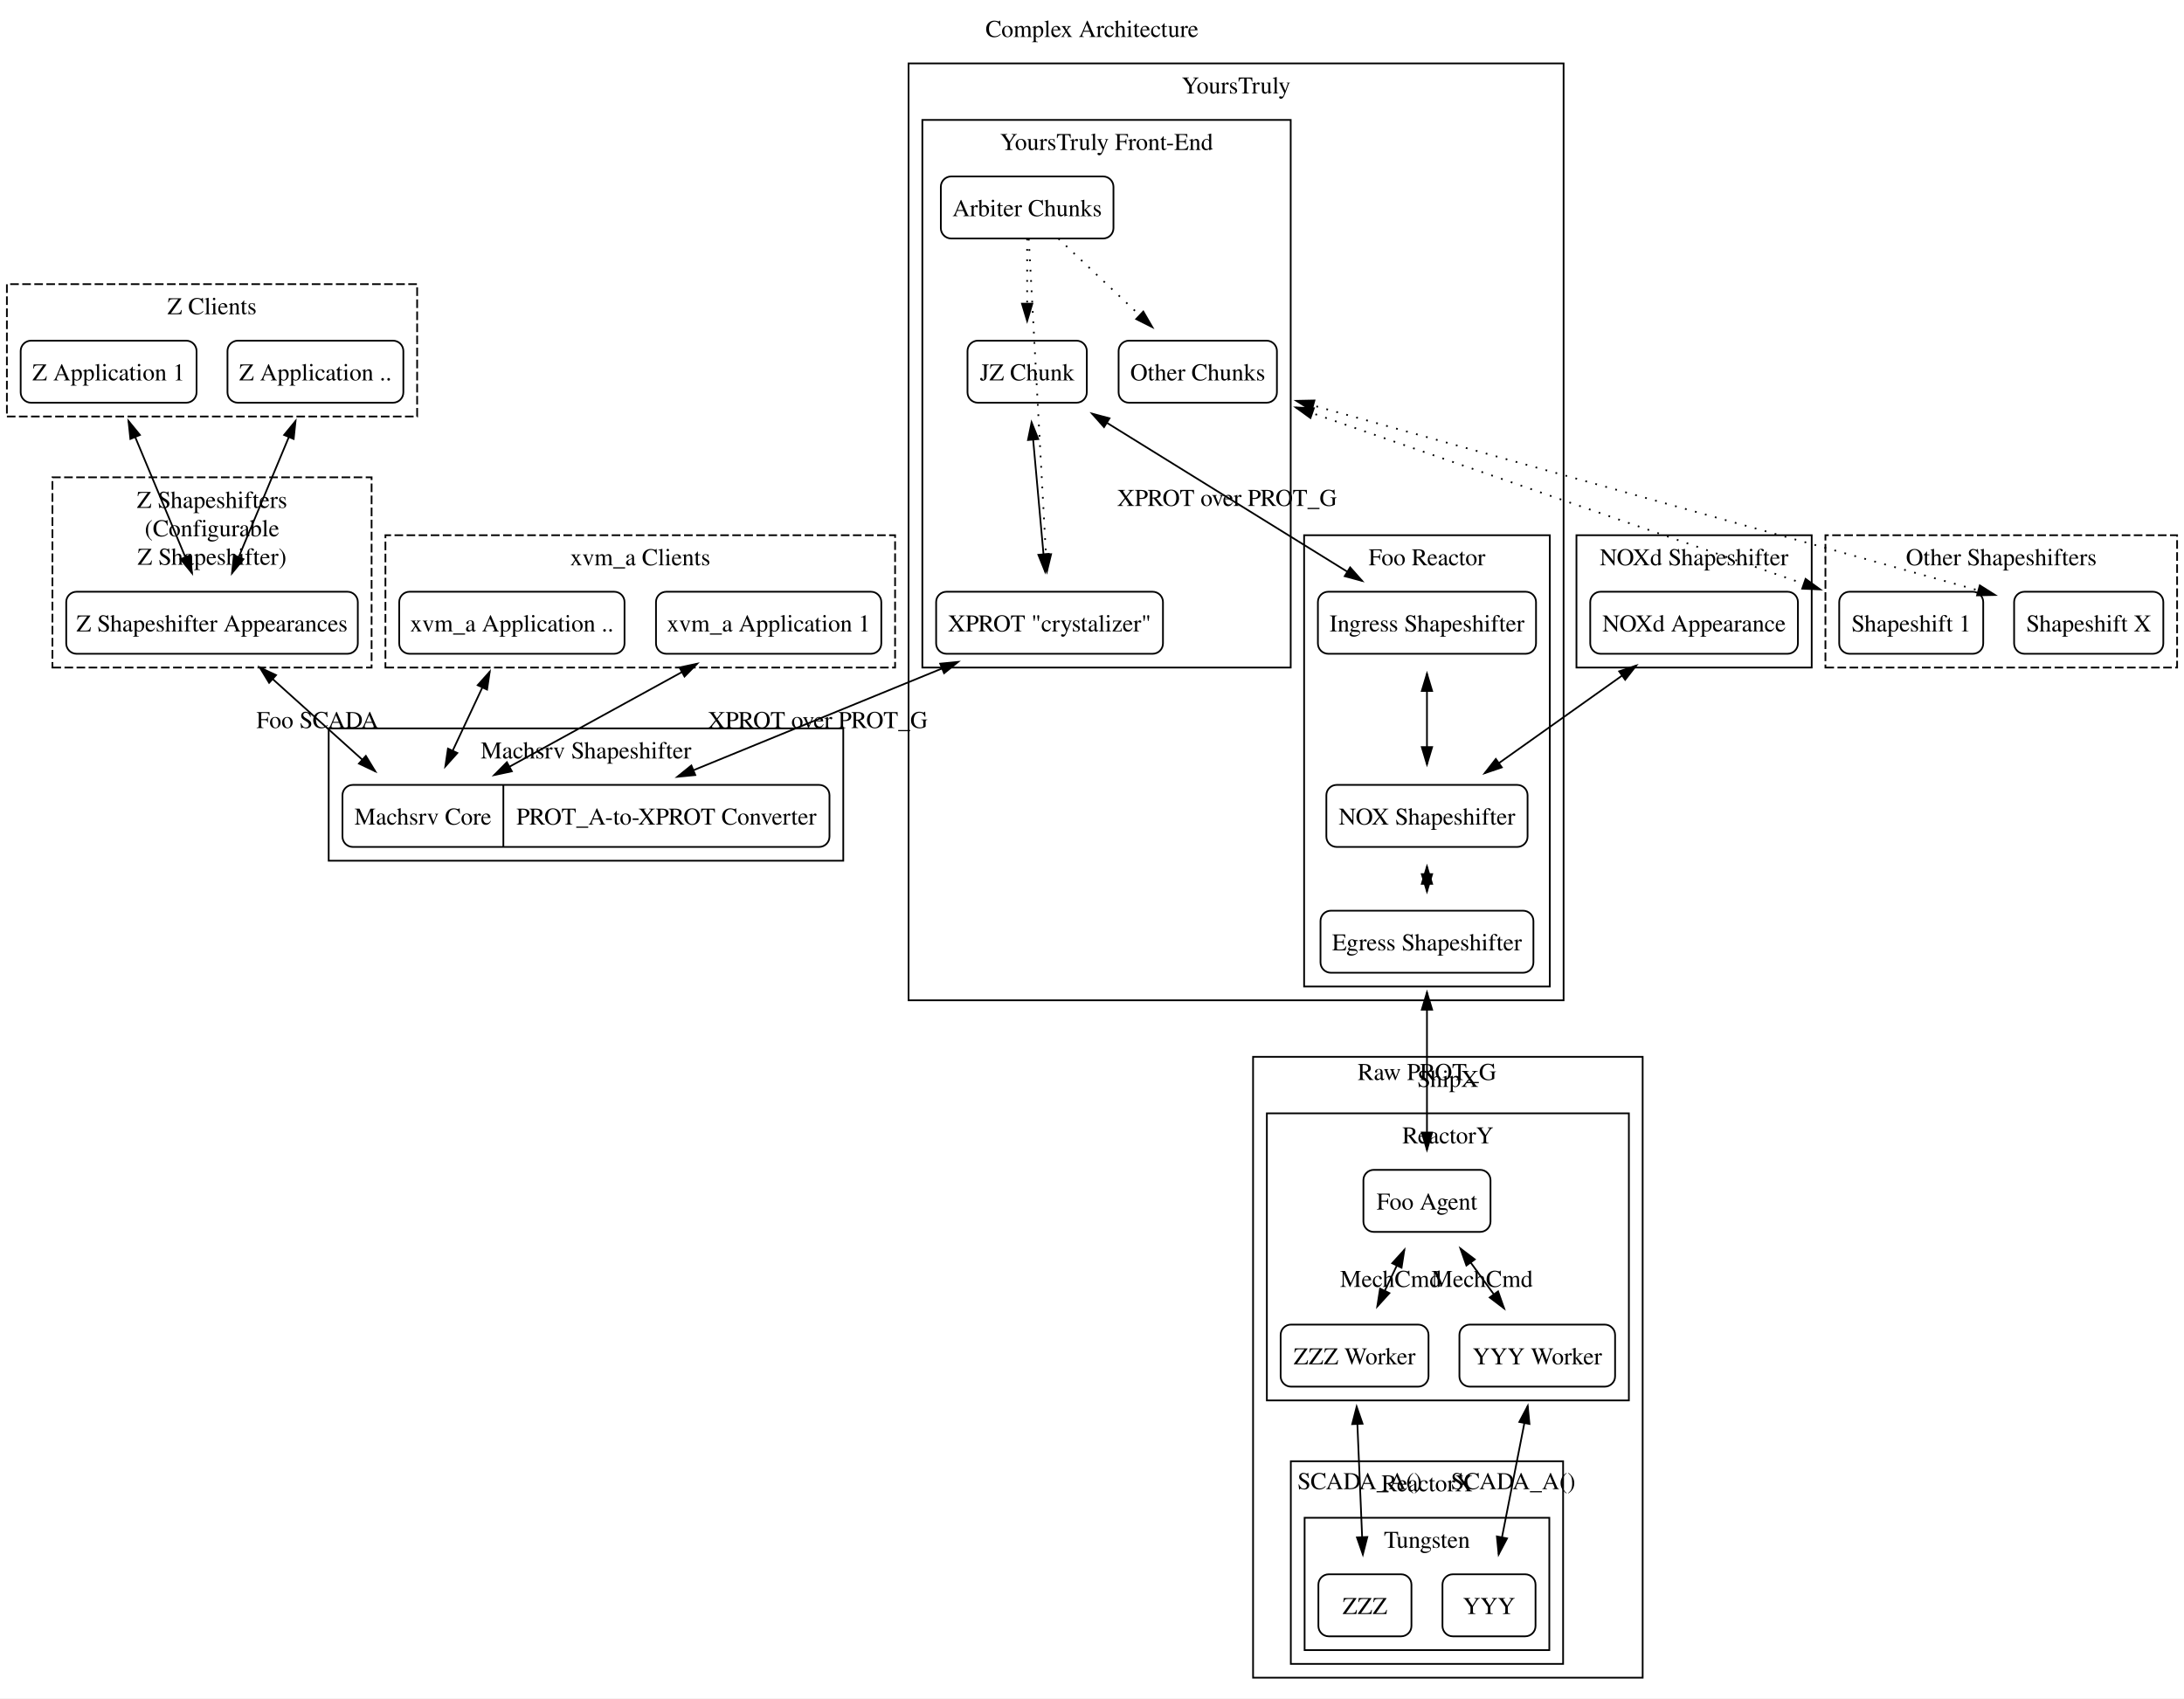
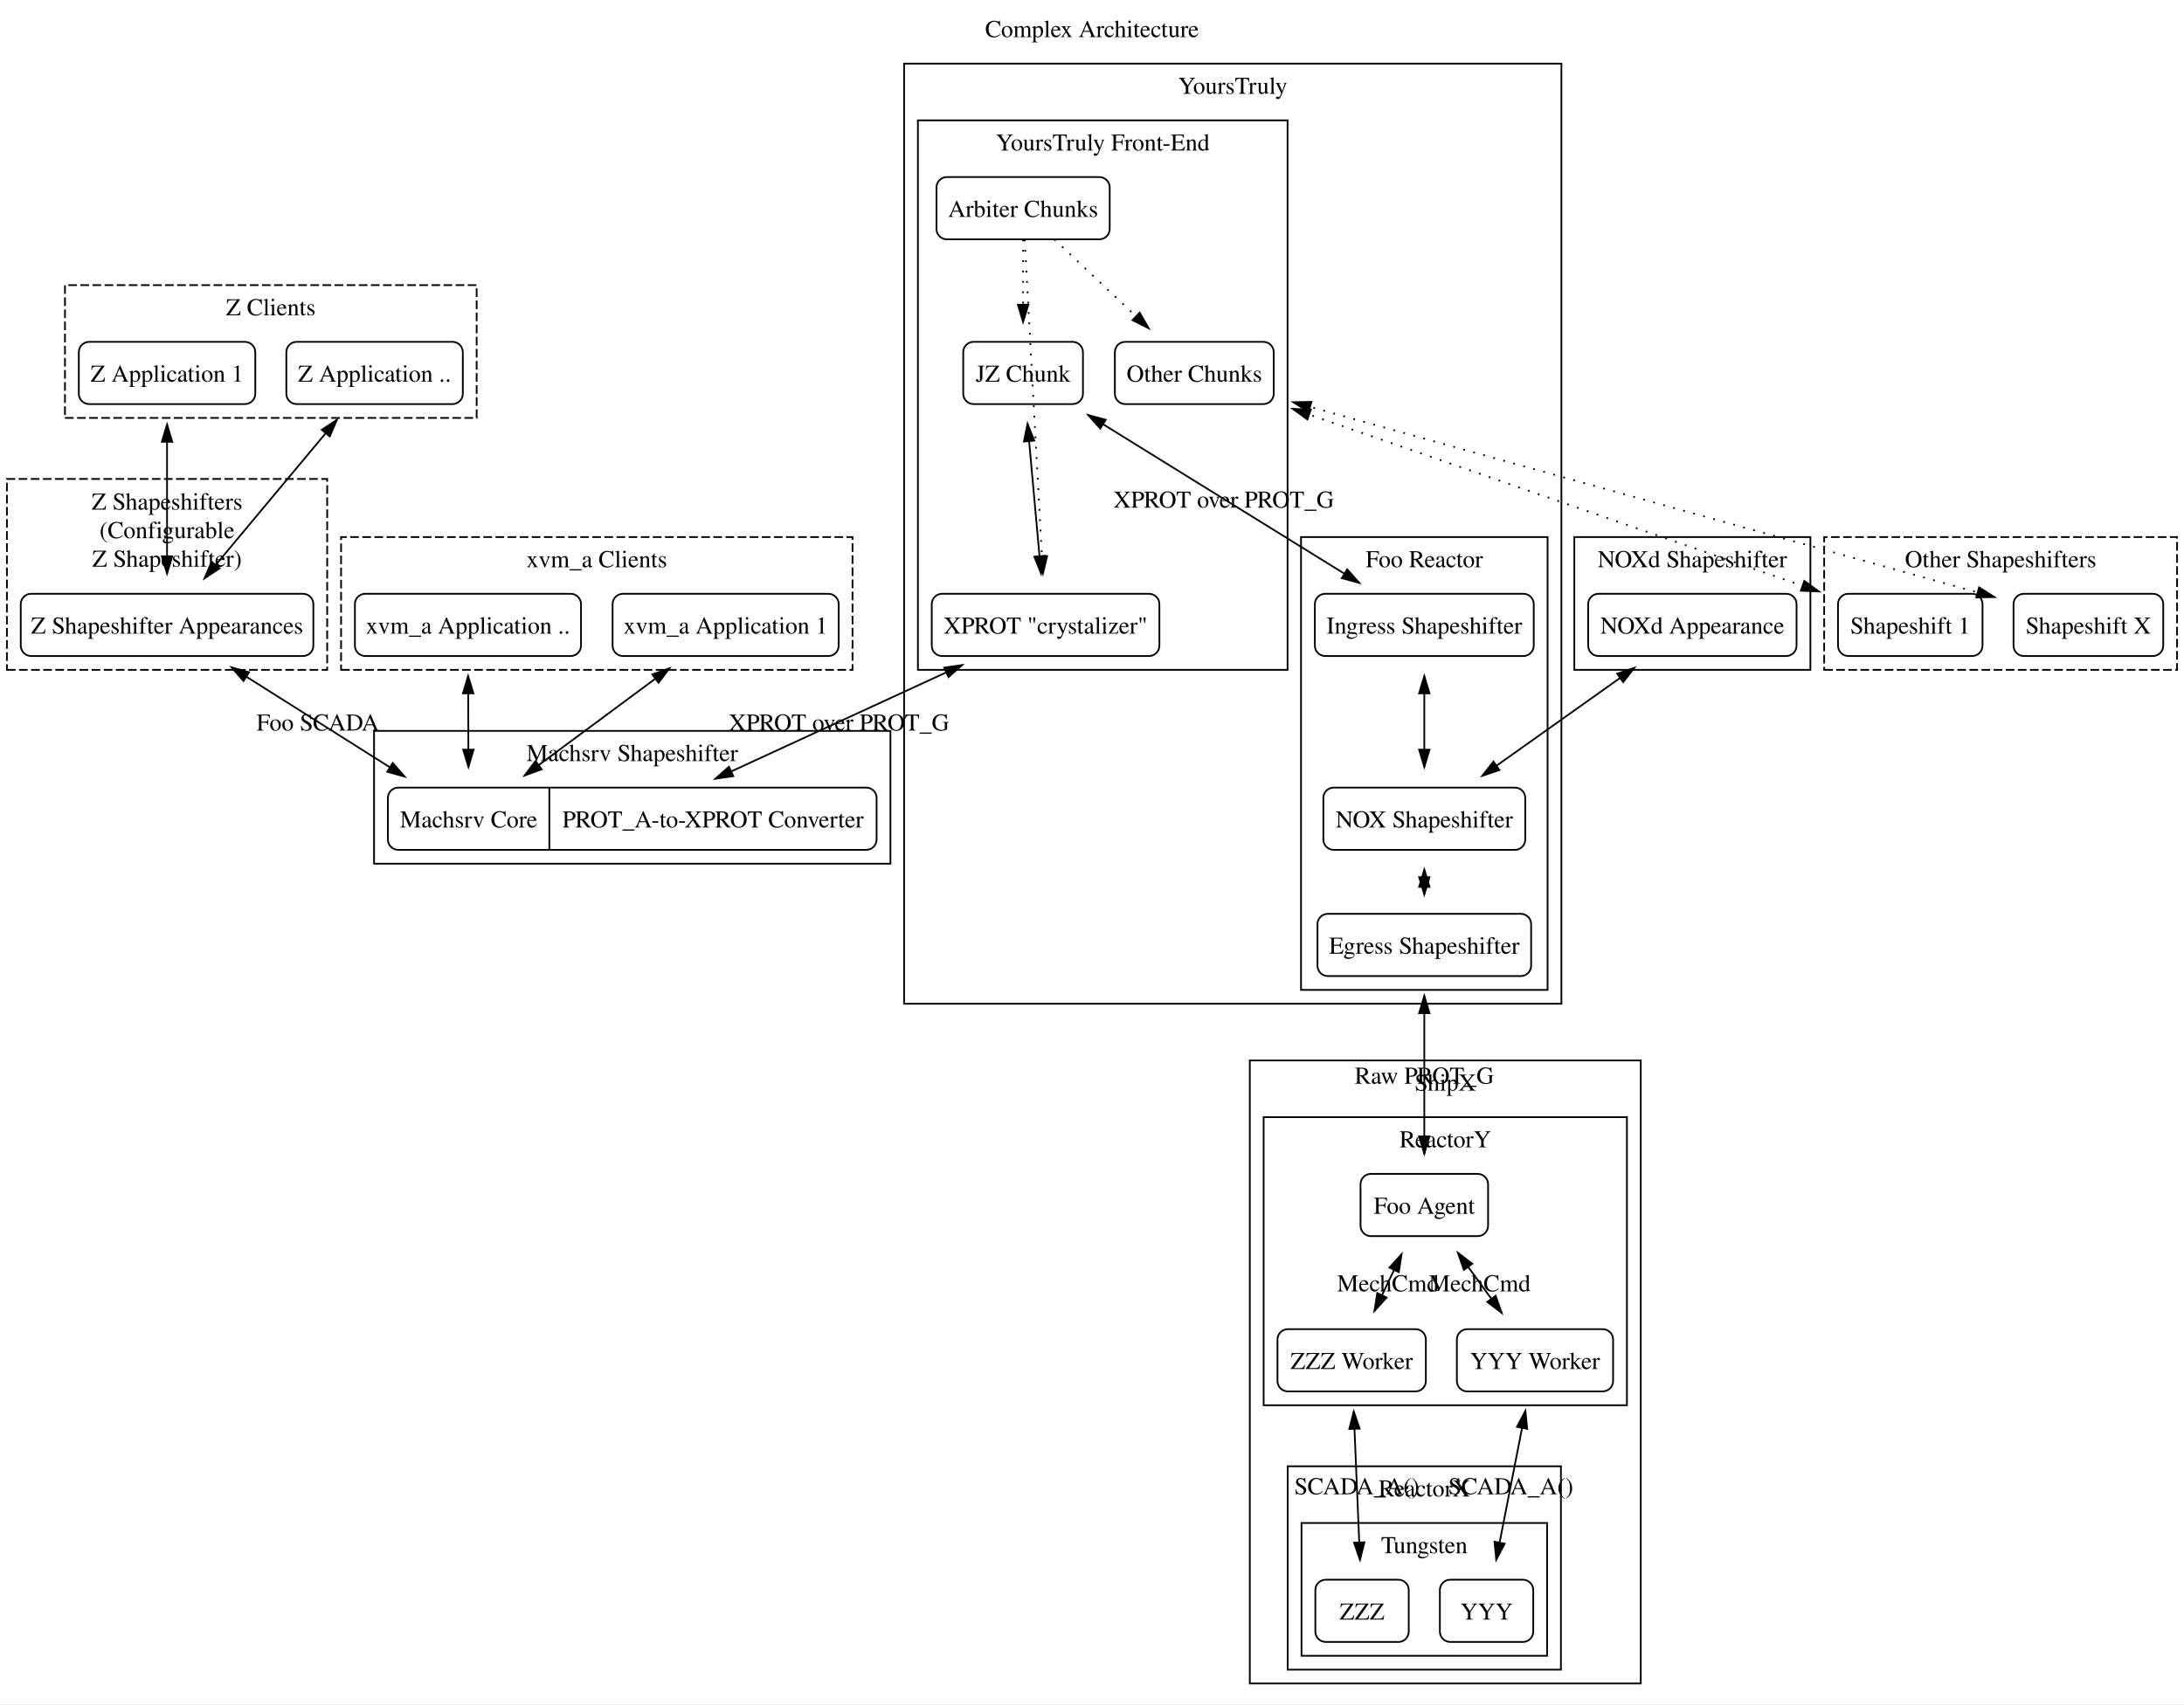
- <svg xmlns="http://www.w3.org/2000/svg" width="1267.317pt" height="985.6pt" viewBox="0 0 1267.317 985.6">
-   <rect x="0" y="0" width="1267.317" height="985.6" fill="white" />
+ <svg xmlns="http://www.w3.org/2000/svg" width="1262.887pt" height="985.6pt" viewBox="0 0 1262.887 985.6">
+   <rect x="0" y="0" width="1262.887" height="985.6" fill="white" />
  <g transform="translate(0 985.6) scale(1 -1)">
-     <rect x="223.657" y="598.2" width="295.74" height="76.8" fill="none" stroke="black" stroke-dasharray="5,2" />
-     <text x="371.528" y="-657.55" transform="scale(1 -1)" text-anchor="middle" font-family="Times,serif" font-size="14" fill="black">xvm_a Clients</text>
-     <rect x="4" y="743.9" width="238.055" height="76.8" fill="none" stroke="black" stroke-dasharray="5,2" />
-     <text x="123.028" y="-803.25" transform="scale(1 -1)" text-anchor="middle" font-family="Times,serif" font-size="14" fill="black">Z Clients</text>
-     <rect x="30.43" y="598.2" width="185.196" height="110.4" fill="none" stroke="black" stroke-dasharray="5,2" />
-     <text x="123.028" y="-690.851" transform="scale(1 -1)" text-anchor="middle" font-family="Times,serif" font-size="14" fill="black">Z Shapeshifters</text>
-     <text x="123.028" y="-674.35" transform="scale(1 -1)" text-anchor="middle" font-family="Times,serif" font-size="14" fill="black">(Configurable</text>
-     <text x="123.028" y="-657.85" transform="scale(1 -1)" text-anchor="middle" font-family="Times,serif" font-size="14" fill="black">Z Shapeshifter)</text>
-     <rect x="190.729" y="486.1" width="298.597" height="76.8" fill="none" stroke="black" />
-     <text x="340.028" y="-545.45" transform="scale(1 -1)" text-anchor="middle" font-family="Times,serif" font-size="14" fill="black">Machsrv Shapeshifter</text>
-     <rect x="914.773" y="598.2" width="136.508" height="76.8" fill="none" stroke="black" />
-     <text x="983.028" y="-657.55" transform="scale(1 -1)" text-anchor="middle" font-family="Times,serif" font-size="14" fill="black">NOXd Shapeshifter</text>
-     <rect x="527.216" y="405.1" width="380.096" height="543.7" fill="none" stroke="black" />
-     <text x="717.264" y="-931.35" transform="scale(1 -1)" text-anchor="middle" font-family="Times,serif" font-size="14" fill="black">YoursTruly</text>
-     <rect x="756.743" y="413.1" width="142.569" height="261.9" fill="none" stroke="black" />
-     <text x="828.028" y="-657.55" transform="scale(1 -1)" text-anchor="middle" font-family="Times,serif" font-size="14" fill="black">Foo Reactor</text>
-     <rect x="535.216" y="598.2" width="213.744" height="317.8" fill="none" stroke="black" />
-     <text x="642.088" y="-898.55" transform="scale(1 -1)" text-anchor="middle" font-family="Times,serif" font-size="14" fill="black">YoursTruly Front-End</text>
-     <rect x="1059.247" y="598.2" width="204.07" height="76.8" fill="none" stroke="black" stroke-dasharray="5,2" />
-     <text x="1161.282" y="-657.55" transform="scale(1 -1)" text-anchor="middle" font-family="Times,serif" font-size="14" fill="black">Other Shapeshifters</text>
-     <rect x="727.126" y="12" width="226.066" height="360.3" fill="none" stroke="black" />
-     <text x="840.159" y="-354.85" transform="scale(1 -1)" text-anchor="middle" font-family="Times,serif" font-size="14" fill="black">ShipX</text>
-     <rect x="749.028" y="20" width="158" height="117.6" fill="none" stroke="black" />
-     <text x="828.028" y="-120.15" transform="scale(1 -1)" text-anchor="middle" font-family="Times,serif" font-size="14" fill="black">ReactorX</text>
-     <rect x="757.028" y="28" width="142" height="76.8" fill="none" stroke="black" />
-     <text x="828.028" y="-87.35" transform="scale(1 -1)" text-anchor="middle" font-family="Times,serif" font-size="14" fill="black">Tungsten</text>
-     <rect x="735.126" y="172.9" width="210.066" height="166.6" fill="none" stroke="black" />
-     <text x="840.159" y="-322.05" transform="scale(1 -1)" text-anchor="middle" font-family="Times,serif" font-size="14" fill="black">ReactorY</text>
-     <path d="M 74.572 741.252 C 85.169 715.872 100.791 678.457 111.411 653.022" fill="none" stroke="black" />
-     <polygon points="111.411,653.022 110.326,663.406 104.79,661.094" fill="black" stroke="black" />
-     <polygon points="74.572,741.252 75.656,730.868 81.193,733.18" fill="black" stroke="black" />
-     <path d="M 171.484 741.252 C 160.886 715.872 145.264 678.457 134.644 653.022" fill="none" stroke="black" />
-     <polygon points="134.644,653.022 141.266,661.094 135.729,663.406" fill="black" stroke="black" />
-     <polygon points="171.484,741.252 164.862,733.18 170.399,730.868" fill="black" stroke="black" />
-     <path d="M 150.74 598.268 C 170.765 580.253 197.7 556.021 217.719 538.011" fill="none" stroke="black" />
-     <polygon points="217.719,538.011 212.291,546.929 208.279,542.469" fill="black" stroke="black" />
-     <polygon points="150.74,598.268 156.168,589.35 160.181,593.811" fill="black" stroke="black" />
-     <text x="184.218" y="-563.1" transform="scale(1 -1)" text-anchor="middle" font-family="Times,serif" font-size="14" fill="black">Foo SCADA</text>
-     <path d="M 404.526 600.424 C 370.05 581.503 321.247 554.72 286.802 535.817" fill="none" stroke="black" />
-     <polygon points="286.802,535.817 297.012,537.998 294.125,543.258" fill="black" stroke="black" />
-     <polygon points="404.526,600.424 394.316,598.243 397.202,592.983" fill="black" stroke="black" />
-     <path d="M 284.155 595.744 C 276.301 578.992 266.291 557.641 258.413 540.837" fill="none" stroke="black" />
-     <polygon points="258.413,540.837 265.374,548.618 259.942,551.165" fill="black" stroke="black" />
-     <polygon points="284.155,595.744 277.194,587.964 282.627,585.417" fill="black" stroke="black" />
-     <path d="M 828.028 594.608 C 828.028 578.442 828.028 558.281 828.028 542.055" fill="none" stroke="black" />
-     <polygon points="828.028,542.055 831.028,552.055 825.028,552.055" fill="black" stroke="black" />
-     <polygon points="828.028,594.608 825.028,584.608 831.028,584.608" fill="black" stroke="black" />
-     <path d="M 828.028 482.677 C 828.028 477.944 828.028 473.035 828.028 468.308" fill="none" stroke="black" />
-     <polygon points="828.028,468.308 831.028,478.308 825.028,478.308" fill="black" stroke="black" />
-     <polygon points="828.028,482.677 825.028,472.677 831.028,472.677" fill="black" stroke="black" />
-     <path d="M 949.457 599.354 C 923.445 580.877 887.576 555.398 861.571 536.926" fill="none" stroke="black" />
-     <polygon points="861.571,536.926 871.461,540.272 867.986,545.163" fill="black" stroke="black" />
-     <polygon points="949.457,599.354 939.567,596.009 943.042,591.117" fill="black" stroke="black" />
-     <path d="M 596.963 847.012 C 599.173 806.372 604.74 704.022 607.47 653.839" fill="none" stroke="black" stroke-dasharray="1,5" />
-     <polygon points="607.47,653.839 609.922,663.987 603.931,663.661" fill="black" stroke="black" />
-     <path d="M 596.028 847.087 C 596.028 833.756 596.028 814.958 596.028 799.371" fill="none" stroke="black" stroke-dasharray="1,5" />
-     <polygon points="596.028,799.371 599.028,809.371 593.028,809.371" fill="black" stroke="black" />
-     <path d="M 614.186 847.087 C 629.441 832.711 651.442 811.976 668.642 795.766" fill="none" stroke="black" stroke-dasharray="1,5" />
-     <polygon points="668.642,795.766 663.422,804.808 659.307,800.442" fill="black" stroke="black" />
-     <path d="M 633.72 745.553 C 676.896 718.811 747.222 675.251 790.379 648.52" fill="none" stroke="black" />
-     <polygon points="790.379,648.52 783.457,656.336 780.298,651.235" fill="black" stroke="black" />
-     <polygon points="633.72,745.553 640.642,737.737 643.801,742.838" fill="black" stroke="black" />
-     <text x="712.028" y="-692" transform="scale(1 -1)" text-anchor="middle" font-family="Times,serif" font-size="14" fill="black">XPROT over PROT_G</text>
-     <path d="M 598.599 740.478 C 600.865 715.424 604.152 679.096 606.427 653.945" fill="none" stroke="black" />
-     <polygon points="606.427,653.945 608.514,664.175 602.538,663.634" fill="black" stroke="black" />
-     <polygon points="598.599,740.478 596.512,730.249 602.488,730.789" fill="black" stroke="black" />
-     <path d="M 555.953 601.477 C 508.79 582.173 440.21 554.104 393.06 534.806" fill="none" stroke="black" />
-     <polygon points="393.06,534.806 403.451,535.817 401.178,541.37" fill="black" stroke="black" />
-     <polygon points="555.953,601.477 545.562,600.465 547.834,594.912" fill="black" stroke="black" />
-     <text x="474.528" y="-563.1" transform="scale(1 -1)" text-anchor="middle" font-family="Times,serif" font-size="14" fill="black">XPROT over PROT_G</text>
-     <path d="M 751.959 749.139 C 832.369 721.229 978.092 670.648 1056.205 643.535" fill="none" stroke="black" stroke-dasharray="1,5" />
-     <polygon points="1056.205,643.535 1047.741,649.648 1045.774,643.98" fill="black" stroke="black" />
-     <polygon points="751.959,749.139 760.423,743.026 762.39,748.694" fill="black" stroke="black" />
-     <path d="M 752.298 752.982 C 852.742 725.063 1059.321 667.645 1157.67 640.309" fill="none" stroke="black" stroke-dasharray="1,5" />
-     <polygon points="1157.67,640.309 1148.839,645.877 1147.232,640.096" fill="black" stroke="black" />
-     <polygon points="752.298,752.982 761.13,747.413 762.736,753.194" fill="black" stroke="black" />
-     <path d="M 814.886 260.227 C 809.892 249.788 804.206 237.901 799.209 227.454" fill="none" stroke="black" />
-     <polygon points="799.209,227.454 806.23,235.181 800.818,237.77" fill="black" stroke="black" />
-     <polygon points="814.886,260.227 807.864,252.501 813.277,249.912" fill="black" stroke="black" />
-     <text x="807.028" y="-238.75" transform="scale(1 -1)" text-anchor="middle" font-family="Times,serif" font-size="14" fill="black">MechCmd</text>
-     <path d="M 847.453 261.051 C 855.477 250.043 864.756 237.313 872.763 226.328" fill="none" stroke="black" />
-     <polygon points="872.763,226.328 869.297,236.176 864.449,232.642" fill="black" stroke="black" />
-     <polygon points="847.453,261.051 850.919,251.203 855.767,254.738" fill="black" stroke="black" />
-     <text x="860.028" y="-238.75" transform="scale(1 -1)" text-anchor="middle" font-family="Times,serif" font-size="14" fill="black">MechCmd</text>
-     <path d="M 787.231 169.249 C 788.277 144.33 789.785 108.414 790.83 83.531" fill="none" stroke="black" />
-     <polygon points="790.83,83.531 793.408,93.648 787.413,93.396" fill="black" stroke="black" />
-     <polygon points="787.231,169.249 784.653,159.132 790.648,159.384" fill="black" stroke="black" />
-     <text x="789.028" y="-121.4" transform="scale(1 -1)" text-anchor="middle" font-family="Times,serif" font-size="14" fill="black">SCADA_A()</text>
-     <path d="M 886.49 169.636 C 881.608 144.722 874.529 108.595 869.629 83.585" fill="none" stroke="black" />
-     <polygon points="869.629,83.585 874.496,92.822 868.608,93.975" fill="black" stroke="black" />
-     <polygon points="886.49,169.636 881.623,160.4 887.511,159.246" fill="black" stroke="black" />
-     <text x="878.028" y="-121.4" transform="scale(1 -1)" text-anchor="middle" font-family="Times,serif" font-size="14" fill="black">SCADA_A()</text>
-     <path d="M 828.028 409.663 C 828.028 383.429 828.028 344.673 828.028 318.366" fill="none" stroke="black" />
-     <polygon points="828.028,318.366 831.028,328.366 825.028,328.366" fill="black" stroke="black" />
-     <polygon points="828.028,409.663 825.028,399.663 831.028,399.663" fill="black" stroke="black" />
-     <text x="828.028" y="-358.85" transform="scale(1 -1)" text-anchor="middle" font-family="Times,serif" font-size="14" fill="black">Raw PROT_G</text>
-     <rect x="231.657" y="606.2" width="130.74" height="36" rx="6" ry="6" fill="none" stroke="black" />
-     <text x="297.028" y="-619.15" transform="scale(1 -1)" text-anchor="middle" font-family="Times,serif" font-size="14" fill="black">xvm_a Application ..</text>
-     <rect x="380.657" y="606.2" width="130.74" height="36" rx="6" ry="6" fill="none" stroke="black" />
-     <text x="446.028" y="-619.15" transform="scale(1 -1)" text-anchor="middle" font-family="Times,serif" font-size="14" fill="black">xvm_a Application 1</text>
-     <rect x="132" y="751.9" width="102.055" height="36" rx="6" ry="6" fill="none" stroke="black" />
-     <text x="183.028" y="-764.85" transform="scale(1 -1)" text-anchor="middle" font-family="Times,serif" font-size="14" fill="black">Z Application ..</text>
-     <rect x="12" y="751.9" width="102.055" height="36" rx="6" ry="6" fill="none" stroke="black" />
-     <text x="63.028" y="-764.85" transform="scale(1 -1)" text-anchor="middle" font-family="Times,serif" font-size="14" fill="black">Z Application 1</text>
-     <rect x="38.43" y="606.2" width="169.196" height="36" rx="6" ry="6" fill="none" stroke="black" />
-     <text x="123.028" y="-619.15" transform="scale(1 -1)" text-anchor="middle" font-family="Times,serif" font-size="14" fill="black">Z Shapeshifter Appearances</text>
-     <rect x="198.729" y="494.1" width="282.597" height="36" rx="6" ry="6" fill="none" stroke="black" />
-     <line x1="292.088" y1="494.1" x2="292.088" y2="530.1" stroke="black" />
-     <text x="245.408" y="-507.05" transform="scale(1 -1)" text-anchor="middle" font-family="Times,serif" font-size="14" fill="black">Machsrv Core</text>
-     <text x="386.707" y="-507.05" transform="scale(1 -1)" text-anchor="middle" font-family="Times,serif" font-size="14" fill="black">PROT_A-to-XPROT Converter</text>
-     <rect x="922.773" y="606.2" width="120.508" height="36" rx="6" ry="6" fill="none" stroke="black" />
-     <text x="983.028" y="-619.15" transform="scale(1 -1)" text-anchor="middle" font-family="Times,serif" font-size="14" fill="black">NOXd Appearance</text>
-     <rect x="764.743" y="606.2" width="126.569" height="36" rx="6" ry="6" fill="none" stroke="black" />
-     <text x="828.028" y="-619.15" transform="scale(1 -1)" text-anchor="middle" font-family="Times,serif" font-size="14" fill="black">Ingress Shapeshifter</text>
-     <rect x="769.649" y="494.1" width="116.758" height="36" rx="6" ry="6" fill="none" stroke="black" />
-     <text x="828.028" y="-507.05" transform="scale(1 -1)" text-anchor="middle" font-family="Times,serif" font-size="14" fill="black">NOX Shapeshifter</text>
-     <rect x="766.252" y="421.1" width="123.552" height="36" rx="6" ry="6" fill="none" stroke="black" />
-     <text x="828.028" y="-434.05" transform="scale(1 -1)" text-anchor="middle" font-family="Times,serif" font-size="14" fill="black">Egress Shapeshifter</text>
-     <rect x="649.096" y="751.9" width="91.864" height="36" rx="6" ry="6" fill="none" stroke="black" />
-     <text x="695.028" y="-764.85" transform="scale(1 -1)" text-anchor="middle" font-family="Times,serif" font-size="14" fill="black">Other Chunks</text>
-     <rect x="543.216" y="606.2" width="131.624" height="36" rx="6" ry="6" fill="none" stroke="black" />
-     <text x="609.028" y="-619.15" transform="scale(1 -1)" text-anchor="middle" font-family="Times,serif" font-size="14" fill="black">XPROT "crystalizer"</text>
-     <rect x="561.415" y="751.9" width="69.226" height="36" rx="6" ry="6" fill="none" stroke="black" />
-     <text x="596.028" y="-764.85" transform="scale(1 -1)" text-anchor="middle" font-family="Times,serif" font-size="14" fill="black">JZ Chunk</text>
-     <rect x="545.944" y="847.2" width="100.167" height="36" rx="6" ry="6" fill="none" stroke="black" />
-     <text x="596.028" y="-860.15" transform="scale(1 -1)" text-anchor="middle" font-family="Times,serif" font-size="14" fill="black">Arbiter Chunks</text>
-     <rect x="1168.739" y="606.2" width="86.578" height="36" rx="6" ry="6" fill="none" stroke="black" />
-     <text x="1212.028" y="-619.15" transform="scale(1 -1)" text-anchor="middle" font-family="Times,serif" font-size="14" fill="black">Shapeshift X</text>
-     <rect x="1067.247" y="606.2" width="83.562" height="36" rx="6" ry="6" fill="none" stroke="black" />
-     <text x="1109.028" y="-619.15" transform="scale(1 -1)" text-anchor="middle" font-family="Times,serif" font-size="14" fill="black">Shapeshift 1</text>
-     <rect x="765.028" y="36" width="54" height="36" rx="6" ry="6" fill="none" stroke="black" />
-     <text x="792.028" y="-48.95" transform="scale(1 -1)" text-anchor="middle" font-family="Times,serif" font-size="14" fill="black">ZZZ</text>
-     <rect x="837.028" y="36" width="54" height="36" rx="6" ry="6" fill="none" stroke="black" />
-     <text x="864.028" y="-48.95" transform="scale(1 -1)" text-anchor="middle" font-family="Times,serif" font-size="14" fill="black">YYY</text>
-     <rect x="743.126" y="180.9" width="85.804" height="36" rx="6" ry="6" fill="none" stroke="black" />
-     <text x="786.028" y="-193.85" transform="scale(1 -1)" text-anchor="middle" font-family="Times,serif" font-size="14" fill="black">ZZZ Worker</text>
-     <rect x="846.863" y="180.9" width="90.329" height="36" rx="6" ry="6" fill="none" stroke="black" />
-     <text x="892.028" y="-193.85" transform="scale(1 -1)" text-anchor="middle" font-family="Times,serif" font-size="14" fill="black">YYY Worker</text>
-     <rect x="791.152" y="270.7" width="73.751" height="36" rx="6" ry="6" fill="none" stroke="black" />
-     <text x="828.028" y="-283.65" transform="scale(1 -1)" text-anchor="middle" font-family="Times,serif" font-size="14" fill="black">Foo Agent</text>
-     <text x="633.658" y="-964.15" transform="scale(1 -1)" text-anchor="middle" font-family="Times,serif" font-size="14" fill="black">Complex Architecture</text>
+     <rect x="197.228" y="598.2" width="295.74" height="76.8" fill="none" stroke="black" stroke-dasharray="5,2" />
+     <text x="345.098" y="-657.55" transform="scale(1 -1)" text-anchor="middle" font-family="Times,serif" font-size="14" fill="black">xvm_a Clients</text>
+     <rect x="37.57" y="743.9" width="238.055" height="76.8" fill="none" stroke="black" stroke-dasharray="5,2" />
+     <text x="156.598" y="-803.25" transform="scale(1 -1)" text-anchor="middle" font-family="Times,serif" font-size="14" fill="black">Z Clients</text>
+     <rect x="4" y="598.2" width="185.196" height="110.4" fill="none" stroke="black" stroke-dasharray="5,2" />
+     <text x="96.598" y="-690.851" transform="scale(1 -1)" text-anchor="middle" font-family="Times,serif" font-size="14" fill="black">Z Shapeshifters</text>
+     <text x="96.598" y="-674.35" transform="scale(1 -1)" text-anchor="middle" font-family="Times,serif" font-size="14" fill="black">(Configurable</text>
+     <text x="96.598" y="-657.85" transform="scale(1 -1)" text-anchor="middle" font-family="Times,serif" font-size="14" fill="black">Z Shapeshifter)</text>
+     <rect x="216.299" y="486.1" width="298.597" height="76.8" fill="none" stroke="black" />
+     <text x="365.598" y="-545.45" transform="scale(1 -1)" text-anchor="middle" font-family="Times,serif" font-size="14" fill="black">Machsrv Shapeshifter</text>
+     <rect x="910.344" y="598.2" width="136.508" height="76.8" fill="none" stroke="black" />
+     <text x="978.598" y="-657.55" transform="scale(1 -1)" text-anchor="middle" font-family="Times,serif" font-size="14" fill="black">NOXd Shapeshifter</text>
+     <rect x="522.786" y="405.1" width="380.096" height="543.7" fill="none" stroke="black" />
+     <text x="712.834" y="-931.35" transform="scale(1 -1)" text-anchor="middle" font-family="Times,serif" font-size="14" fill="black">YoursTruly</text>
+     <rect x="752.313" y="413.1" width="142.569" height="261.9" fill="none" stroke="black" />
+     <text x="823.598" y="-657.55" transform="scale(1 -1)" text-anchor="middle" font-family="Times,serif" font-size="14" fill="black">Foo Reactor</text>
+     <rect x="530.786" y="598.2" width="213.744" height="317.8" fill="none" stroke="black" />
+     <text x="637.658" y="-898.55" transform="scale(1 -1)" text-anchor="middle" font-family="Times,serif" font-size="14" fill="black">YoursTruly Front-End</text>
+     <rect x="1054.817" y="598.2" width="204.07" height="76.8" fill="none" stroke="black" stroke-dasharray="5,2" />
+     <text x="1156.852" y="-657.55" transform="scale(1 -1)" text-anchor="middle" font-family="Times,serif" font-size="14" fill="black">Other Shapeshifters</text>
+     <rect x="722.696" y="12" width="226.066" height="360.3" fill="none" stroke="black" />
+     <text x="835.729" y="-354.85" transform="scale(1 -1)" text-anchor="middle" font-family="Times,serif" font-size="14" fill="black">ShipX</text>
+     <rect x="744.598" y="20" width="158" height="117.6" fill="none" stroke="black" />
+     <text x="823.598" y="-120.15" transform="scale(1 -1)" text-anchor="middle" font-family="Times,serif" font-size="14" fill="black">ReactorX</text>
+     <rect x="752.598" y="28" width="142" height="76.8" fill="none" stroke="black" />
+     <text x="823.598" y="-87.35" transform="scale(1 -1)" text-anchor="middle" font-family="Times,serif" font-size="14" fill="black">Tungsten</text>
+     <rect x="730.696" y="172.9" width="210.066" height="166.6" fill="none" stroke="black" />
+     <text x="835.729" y="-322.05" transform="scale(1 -1)" text-anchor="middle" font-family="Times,serif" font-size="14" fill="black">ReactorY</text>
+     <path d="M 96.598 740.089 C 96.598 715.031 96.598 678.913 96.598 653.89" fill="none" stroke="black" />
+     <polygon points="96.598,653.89 99.598,663.89 93.598,663.89" fill="black" stroke="black" />
+     <polygon points="96.598,740.089 93.598,730.089 99.598,730.089" fill="black" stroke="black" />
+     <path d="M 194.783 742.777 C 173.069 716.774 139.937 677.098 118.271 651.154" fill="none" stroke="black" />
+     <polygon points="118.271,651.154 126.984,656.907 122.379,660.753" fill="black" stroke="black" />
+     <polygon points="194.783,742.777 186.071,737.025 190.676,733.179" fill="black" stroke="black" />
+     <path d="M 133.94 599.623 C 163.479 580.973 204.513 555.065 233.966 536.469" fill="none" stroke="black" />
+     <polygon points="233.966,536.469 227.112,544.345 223.908,539.271" fill="black" stroke="black" />
+     <polygon points="133.94,599.623 140.794,591.748 143.997,596.821" fill="black" stroke="black" />
+     <text x="183.788" y="-563.1" transform="scale(1 -1)" text-anchor="middle" font-family="Times,serif" font-size="14" fill="black">Foo SCADA</text>
+     <path d="M 387.045 599.084 C 362.23 580.701 328.217 555.503 303.428 537.139" fill="none" stroke="black" />
+     <polygon points="303.428,537.139 313.249,540.681 309.678,545.503" fill="black" stroke="black" />
+     <polygon points="387.045,599.084 377.224,595.542 380.795,590.721" fill="black" stroke="black" />
+     <path d="M 270.697 594.608 C 270.753 578.442 270.822 558.281 270.878 542.055" fill="none" stroke="black" />
+     <polygon points="270.878,542.055 273.844,552.066 267.844,552.045" fill="black" stroke="black" />
+     <polygon points="270.697,594.608 267.731,584.598 273.731,584.619" fill="black" stroke="black" />
+     <path d="M 823.598 594.608 C 823.598 578.442 823.598 558.281 823.598 542.055" fill="none" stroke="black" />
+     <polygon points="823.598,542.055 826.598,552.055 820.598,552.055" fill="black" stroke="black" />
+     <polygon points="823.598,594.608 820.598,584.608 826.598,584.608" fill="black" stroke="black" />
+     <path d="M 823.598 482.677 C 823.598 477.944 823.598 473.035 823.598 468.308" fill="none" stroke="black" />
+     <polygon points="823.598,468.308 826.598,478.308 820.598,478.308" fill="black" stroke="black" />
+     <polygon points="823.598,482.677 820.598,472.677 826.598,472.677" fill="black" stroke="black" />
+     <path d="M 945.027 599.354 C 919.015 580.877 883.146 555.398 857.141 536.926" fill="none" stroke="black" />
+     <polygon points="857.141,536.926 867.031,540.272 863.556,545.163" fill="black" stroke="black" />
+     <polygon points="945.027,599.354 935.137,596.009 938.612,591.117" fill="black" stroke="black" />
+     <path d="M 592.533 847.012 C 594.743 806.372 600.31 704.022 603.04 653.839" fill="none" stroke="black" stroke-dasharray="1,5" />
+     <polygon points="603.04,653.839 605.492,663.987 599.501,663.661" fill="black" stroke="black" />
+     <path d="M 591.598 847.087 C 591.598 833.756 591.598 814.958 591.598 799.371" fill="none" stroke="black" stroke-dasharray="1,5" />
+     <polygon points="591.598,799.371 594.598,809.371 588.598,809.371" fill="black" stroke="black" />
+     <path d="M 609.756 847.087 C 625.011 832.711 647.012 811.976 664.212 795.766" fill="none" stroke="black" stroke-dasharray="1,5" />
+     <polygon points="664.212,795.766 658.992,804.808 654.877,800.442" fill="black" stroke="black" />
+     <path d="M 629.29 745.553 C 672.466 718.811 742.792 675.251 785.949 648.52" fill="none" stroke="black" />
+     <polygon points="785.949,648.52 779.027,656.336 775.868,651.235" fill="black" stroke="black" />
+     <polygon points="629.29,745.553 636.212,737.737 639.371,742.838" fill="black" stroke="black" />
+     <text x="707.598" y="-692" transform="scale(1 -1)" text-anchor="middle" font-family="Times,serif" font-size="14" fill="black">XPROT over PROT_G</text>
+     <path d="M 594.169 740.478 C 596.436 715.424 599.722 679.096 601.997 653.945" fill="none" stroke="black" />
+     <polygon points="601.997,653.945 604.084,664.175 598.109,663.634" fill="black" stroke="black" />
+     <polygon points="594.169,740.478 592.082,730.249 598.058,730.789" fill="black" stroke="black" />
+     <path d="M 556.304 600.952 C 514.767 581.818 455.164 554.36 413.687 535.253" fill="none" stroke="black" />
+     <polygon points="413.687,535.253 424.024,536.712 421.514,542.162" fill="black" stroke="black" />
+     <polygon points="556.304,600.952 545.966,599.493 548.476,594.044" fill="black" stroke="black" />
+     <text x="485.098" y="-563.1" transform="scale(1 -1)" text-anchor="middle" font-family="Times,serif" font-size="14" fill="black">XPROT over PROT_G</text>
+     <path d="M 747.529 749.139 C 827.939 721.229 973.662 670.648 1051.775 643.535" fill="none" stroke="black" stroke-dasharray="1,5" />
+     <polygon points="1051.775,643.535 1043.312,649.648 1041.344,643.98" fill="black" stroke="black" />
+     <polygon points="747.529,749.139 755.993,743.026 757.96,748.694" fill="black" stroke="black" />
+     <path d="M 747.868 752.982 C 848.312 725.063 1054.891 667.645 1153.24 640.309" fill="none" stroke="black" stroke-dasharray="1,5" />
+     <polygon points="1153.24,640.309 1144.409,645.877 1142.802,640.096" fill="black" stroke="black" />
+     <polygon points="747.868,752.982 756.7,747.413 758.307,753.194" fill="black" stroke="black" />
+     <path d="M 810.456 260.227 C 805.462 249.788 799.776 237.901 794.779 227.454" fill="none" stroke="black" />
+     <polygon points="794.779,227.454 801.8,235.181 796.388,237.77" fill="black" stroke="black" />
+     <polygon points="810.456,260.227 803.434,252.501 808.847,249.912" fill="black" stroke="black" />
+     <text x="802.598" y="-238.75" transform="scale(1 -1)" text-anchor="middle" font-family="Times,serif" font-size="14" fill="black">MechCmd</text>
+     <path d="M 843.023 261.051 C 851.047 250.043 860.326 237.313 868.334 226.328" fill="none" stroke="black" />
+     <polygon points="868.334,226.328 864.867,236.176 860.019,232.642" fill="black" stroke="black" />
+     <polygon points="843.023,261.051 846.489,251.203 851.337,254.738" fill="black" stroke="black" />
+     <text x="855.598" y="-238.75" transform="scale(1 -1)" text-anchor="middle" font-family="Times,serif" font-size="14" fill="black">MechCmd</text>
+     <path d="M 782.801 169.249 C 783.847 144.33 785.355 108.414 786.4 83.531" fill="none" stroke="black" />
+     <polygon points="786.4,83.531 788.978,93.648 782.983,93.396" fill="black" stroke="black" />
+     <polygon points="782.801,169.249 780.223,159.132 786.218,159.384" fill="black" stroke="black" />
+     <text x="784.598" y="-121.4" transform="scale(1 -1)" text-anchor="middle" font-family="Times,serif" font-size="14" fill="black">SCADA_A()</text>
+     <path d="M 882.06 169.636 C 877.178 144.722 870.099 108.595 865.199 83.585" fill="none" stroke="black" />
+     <polygon points="865.199,83.585 870.066,92.822 864.178,93.975" fill="black" stroke="black" />
+     <polygon points="882.06,169.636 877.193,160.4 883.081,159.246" fill="black" stroke="black" />
+     <text x="873.598" y="-121.4" transform="scale(1 -1)" text-anchor="middle" font-family="Times,serif" font-size="14" fill="black">SCADA_A()</text>
+     <path d="M 823.598 409.663 C 823.598 383.429 823.598 344.673 823.598 318.366" fill="none" stroke="black" />
+     <polygon points="823.598,318.366 826.598,328.366 820.598,328.366" fill="black" stroke="black" />
+     <polygon points="823.598,409.663 820.598,399.663 826.598,399.663" fill="black" stroke="black" />
+     <text x="823.598" y="-358.85" transform="scale(1 -1)" text-anchor="middle" font-family="Times,serif" font-size="14" fill="black">Raw PROT_G</text>
+     <rect x="205.228" y="606.2" width="130.74" height="36" rx="6" ry="6" fill="none" stroke="black" />
+     <text x="270.598" y="-619.15" transform="scale(1 -1)" text-anchor="middle" font-family="Times,serif" font-size="14" fill="black">xvm_a Application ..</text>
+     <rect x="354.228" y="606.2" width="130.74" height="36" rx="6" ry="6" fill="none" stroke="black" />
+     <text x="419.598" y="-619.15" transform="scale(1 -1)" text-anchor="middle" font-family="Times,serif" font-size="14" fill="black">xvm_a Application 1</text>
+     <rect x="165.57" y="751.9" width="102.055" height="36" rx="6" ry="6" fill="none" stroke="black" />
+     <text x="216.598" y="-764.85" transform="scale(1 -1)" text-anchor="middle" font-family="Times,serif" font-size="14" fill="black">Z Application ..</text>
+     <rect x="45.57" y="751.9" width="102.055" height="36" rx="6" ry="6" fill="none" stroke="black" />
+     <text x="96.598" y="-764.85" transform="scale(1 -1)" text-anchor="middle" font-family="Times,serif" font-size="14" fill="black">Z Application 1</text>
+     <rect x="12" y="606.2" width="169.196" height="36" rx="6" ry="6" fill="none" stroke="black" />
+     <text x="96.598" y="-619.15" transform="scale(1 -1)" text-anchor="middle" font-family="Times,serif" font-size="14" fill="black">Z Shapeshifter Appearances</text>
+     <rect x="224.299" y="494.1" width="282.597" height="36" rx="6" ry="6" fill="none" stroke="black" />
+     <line x1="317.658" y1="494.1" x2="317.658" y2="530.1" stroke="black" />
+     <text x="270.979" y="-507.05" transform="scale(1 -1)" text-anchor="middle" font-family="Times,serif" font-size="14" fill="black">Machsrv Core</text>
+     <text x="412.277" y="-507.05" transform="scale(1 -1)" text-anchor="middle" font-family="Times,serif" font-size="14" fill="black">PROT_A-to-XPROT Converter</text>
+     <rect x="918.344" y="606.2" width="120.508" height="36" rx="6" ry="6" fill="none" stroke="black" />
+     <text x="978.598" y="-619.15" transform="scale(1 -1)" text-anchor="middle" font-family="Times,serif" font-size="14" fill="black">NOXd Appearance</text>
+     <rect x="760.313" y="606.2" width="126.569" height="36" rx="6" ry="6" fill="none" stroke="black" />
+     <text x="823.598" y="-619.15" transform="scale(1 -1)" text-anchor="middle" font-family="Times,serif" font-size="14" fill="black">Ingress Shapeshifter</text>
+     <rect x="765.219" y="494.1" width="116.758" height="36" rx="6" ry="6" fill="none" stroke="black" />
+     <text x="823.598" y="-507.05" transform="scale(1 -1)" text-anchor="middle" font-family="Times,serif" font-size="14" fill="black">NOX Shapeshifter</text>
+     <rect x="761.822" y="421.1" width="123.552" height="36" rx="6" ry="6" fill="none" stroke="black" />
+     <text x="823.598" y="-434.05" transform="scale(1 -1)" text-anchor="middle" font-family="Times,serif" font-size="14" fill="black">Egress Shapeshifter</text>
+     <rect x="644.666" y="751.9" width="91.864" height="36" rx="6" ry="6" fill="none" stroke="black" />
+     <text x="690.598" y="-764.85" transform="scale(1 -1)" text-anchor="middle" font-family="Times,serif" font-size="14" fill="black">Other Chunks</text>
+     <rect x="538.786" y="606.2" width="131.624" height="36" rx="6" ry="6" fill="none" stroke="black" />
+     <text x="604.598" y="-619.15" transform="scale(1 -1)" text-anchor="middle" font-family="Times,serif" font-size="14" fill="black">XPROT "crystalizer"</text>
+     <rect x="556.985" y="751.9" width="69.226" height="36" rx="6" ry="6" fill="none" stroke="black" />
+     <text x="591.598" y="-764.85" transform="scale(1 -1)" text-anchor="middle" font-family="Times,serif" font-size="14" fill="black">JZ Chunk</text>
+     <rect x="541.515" y="847.2" width="100.167" height="36" rx="6" ry="6" fill="none" stroke="black" />
+     <text x="591.598" y="-860.15" transform="scale(1 -1)" text-anchor="middle" font-family="Times,serif" font-size="14" fill="black">Arbiter Chunks</text>
+     <rect x="1164.309" y="606.2" width="86.578" height="36" rx="6" ry="6" fill="none" stroke="black" />
+     <text x="1207.598" y="-619.15" transform="scale(1 -1)" text-anchor="middle" font-family="Times,serif" font-size="14" fill="black">Shapeshift X</text>
+     <rect x="1062.817" y="606.2" width="83.562" height="36" rx="6" ry="6" fill="none" stroke="black" />
+     <text x="1104.598" y="-619.15" transform="scale(1 -1)" text-anchor="middle" font-family="Times,serif" font-size="14" fill="black">Shapeshift 1</text>
+     <rect x="760.598" y="36" width="54" height="36" rx="6" ry="6" fill="none" stroke="black" />
+     <text x="787.598" y="-48.95" transform="scale(1 -1)" text-anchor="middle" font-family="Times,serif" font-size="14" fill="black">ZZZ</text>
+     <rect x="832.598" y="36" width="54" height="36" rx="6" ry="6" fill="none" stroke="black" />
+     <text x="859.598" y="-48.95" transform="scale(1 -1)" text-anchor="middle" font-family="Times,serif" font-size="14" fill="black">YYY</text>
+     <rect x="738.696" y="180.9" width="85.804" height="36" rx="6" ry="6" fill="none" stroke="black" />
+     <text x="781.598" y="-193.85" transform="scale(1 -1)" text-anchor="middle" font-family="Times,serif" font-size="14" fill="black">ZZZ Worker</text>
+     <rect x="842.434" y="180.9" width="90.329" height="36" rx="6" ry="6" fill="none" stroke="black" />
+     <text x="887.598" y="-193.85" transform="scale(1 -1)" text-anchor="middle" font-family="Times,serif" font-size="14" fill="black">YYY Worker</text>
+     <rect x="786.722" y="270.7" width="73.751" height="36" rx="6" ry="6" fill="none" stroke="black" />
+     <text x="823.598" y="-283.65" transform="scale(1 -1)" text-anchor="middle" font-family="Times,serif" font-size="14" fill="black">Foo Agent</text>
+     <text x="631.443" y="-964.15" transform="scale(1 -1)" text-anchor="middle" font-family="Times,serif" font-size="14" fill="black">Complex Architecture</text>
  </g>
</svg>
